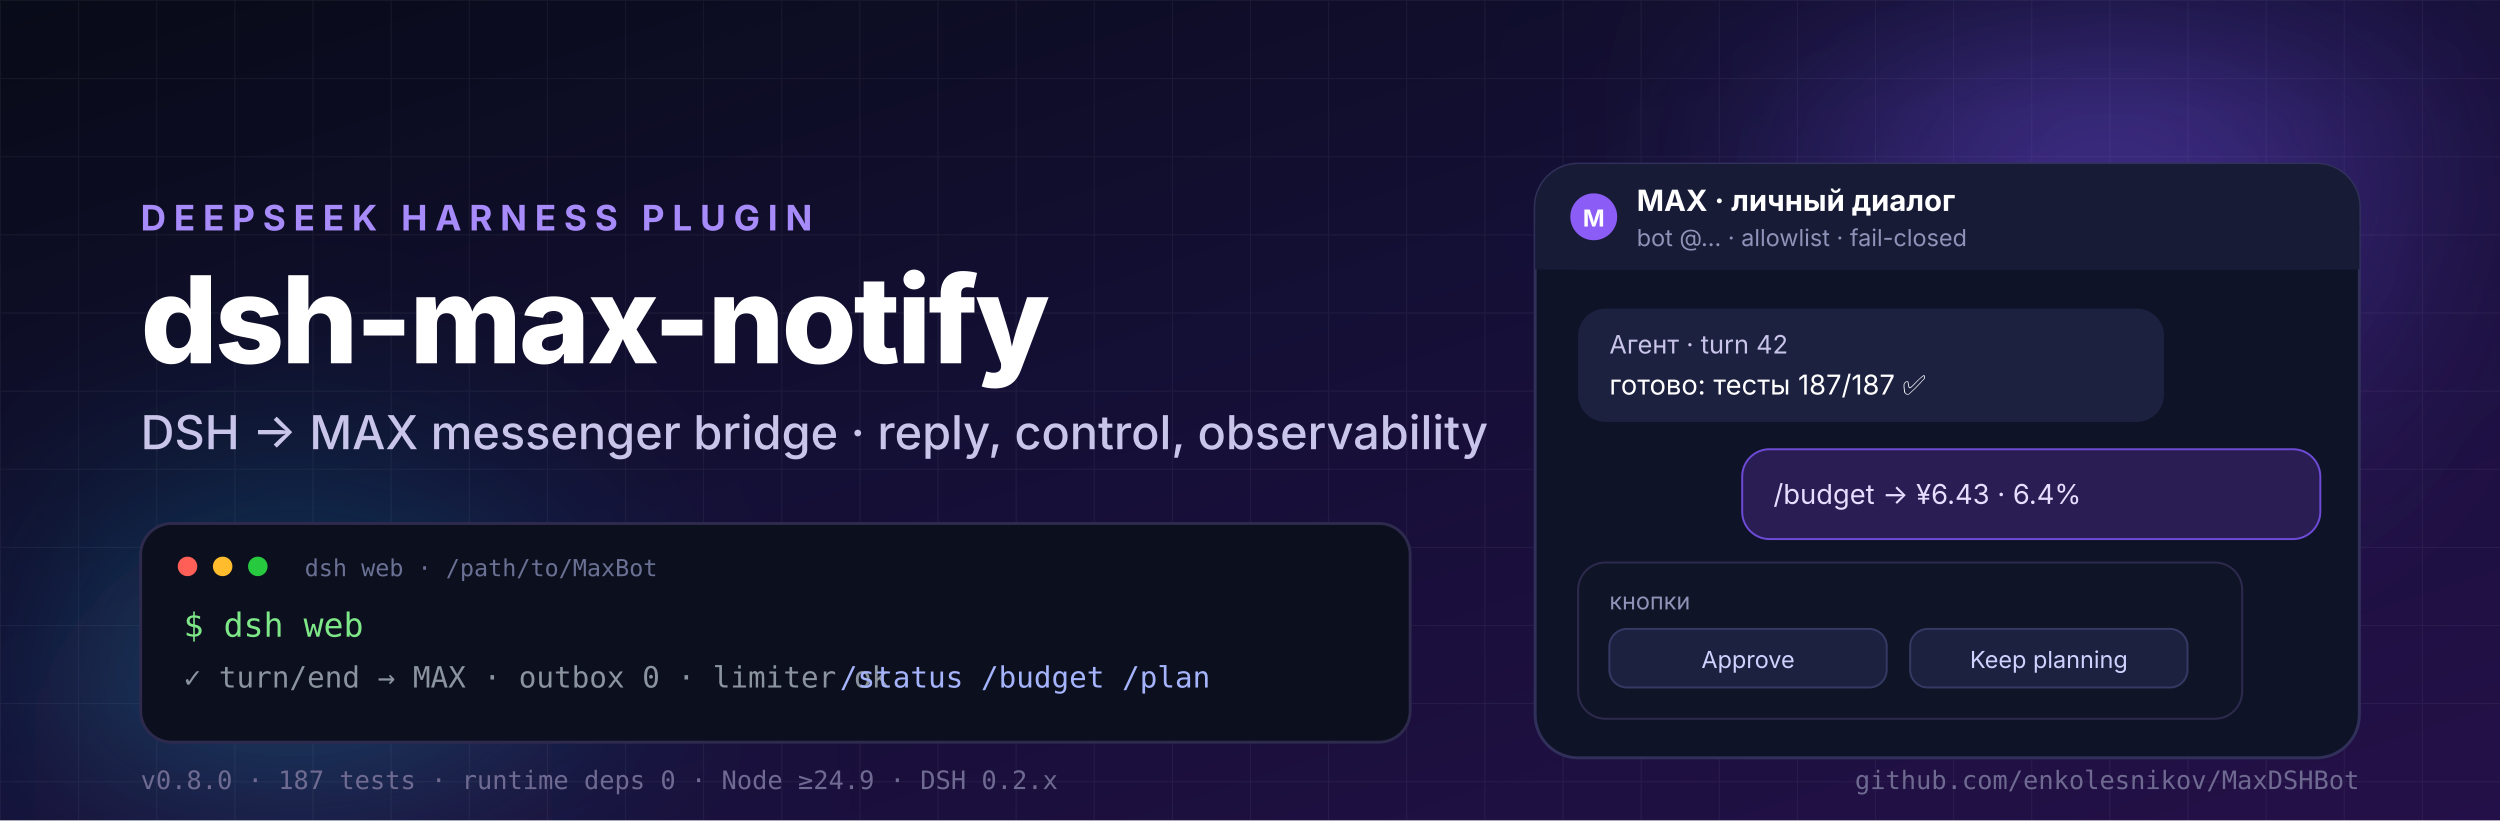
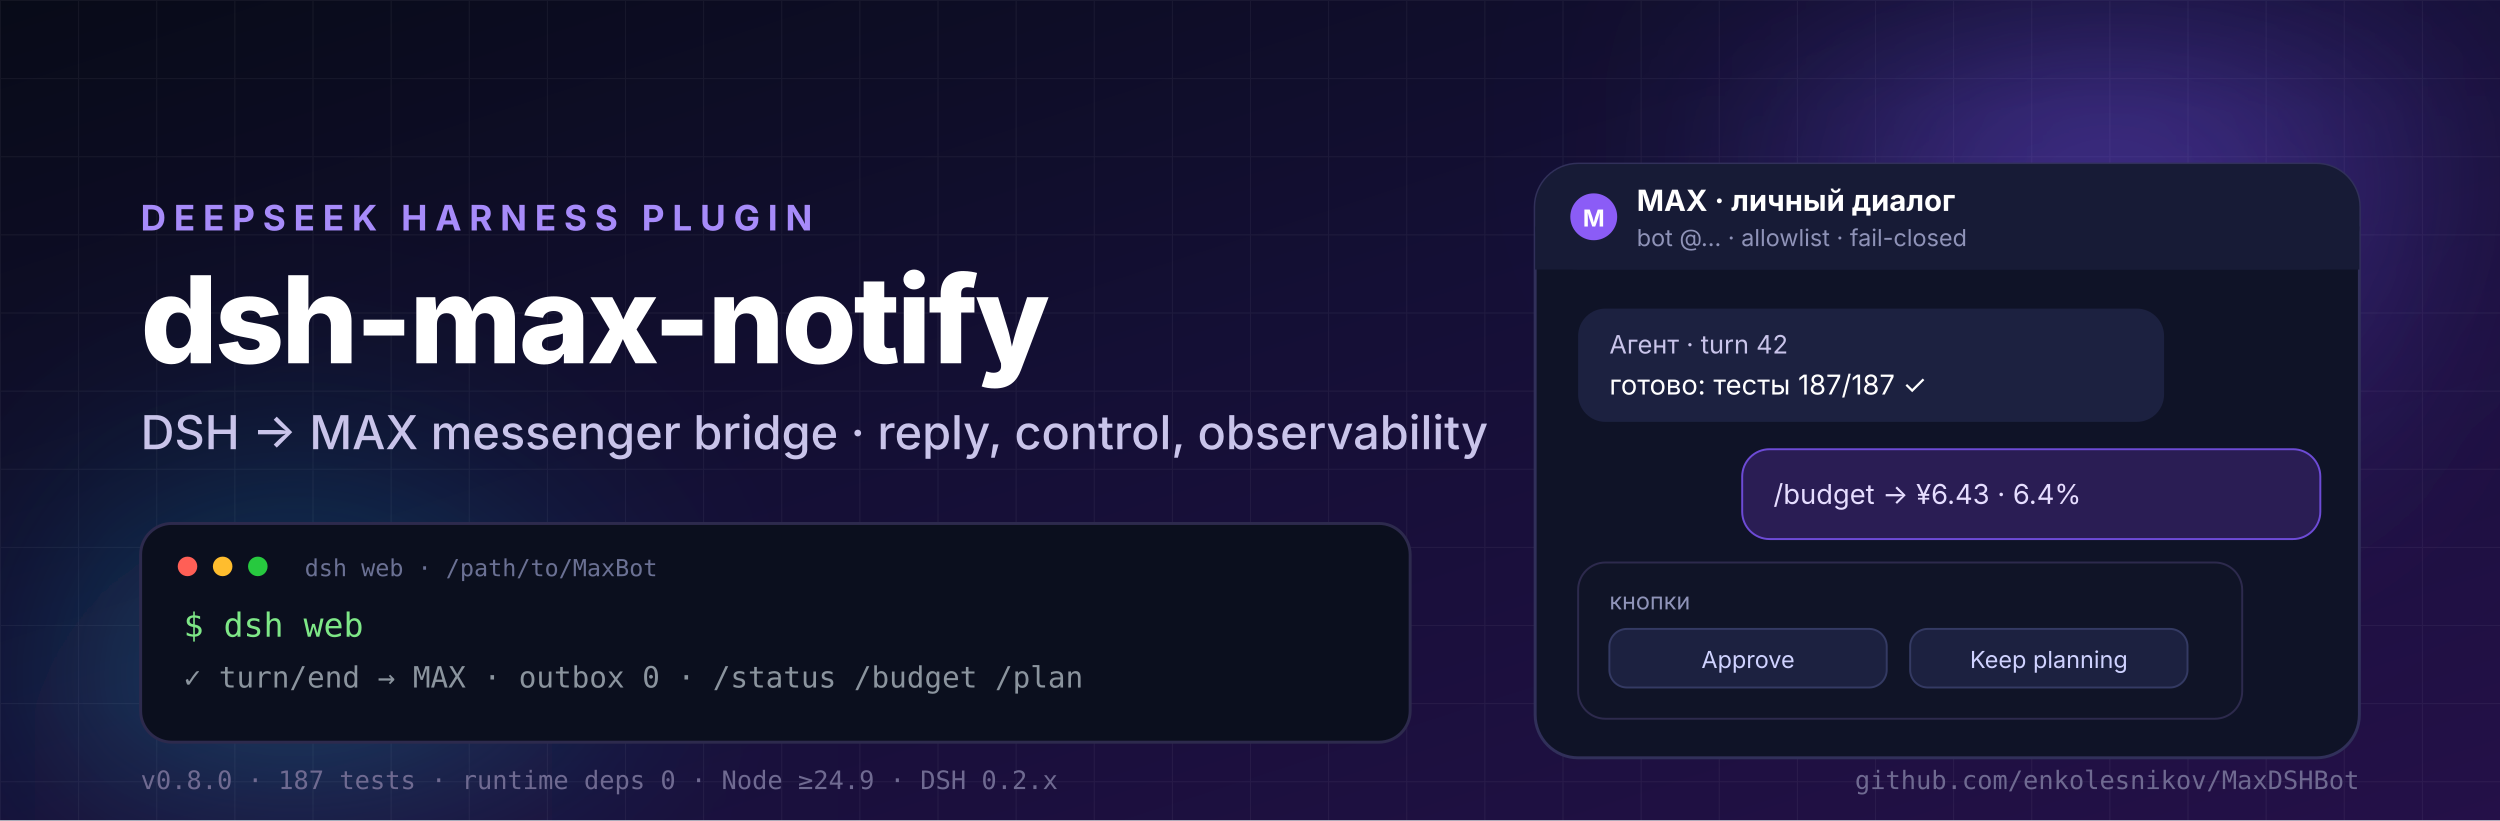
<svg xmlns="http://www.w3.org/2000/svg" width="1280" height="420" viewBox="0 0 1280 420" role="img" aria-label="dsh-max-notify — DSH to MAX messenger bridge">
  <defs>
    <linearGradient id="bg" x1="0" y1="0" x2="1" y2="1">
      <stop offset="0" stop-color="#080b18" />
      <stop offset="0.45" stop-color="#140f35" />
      <stop offset="1" stop-color="#241048" />
    </linearGradient>
    <radialGradient id="glowA" cx="50%" cy="50%" r="50%">
      <stop offset="0" stop-color="#7c5cff" stop-opacity="0.55" />
      <stop offset="1" stop-color="#7c5cff" stop-opacity="0" />
    </radialGradient>
    <radialGradient id="glowB" cx="50%" cy="50%" r="50%">
      <stop offset="0" stop-color="#22d3ee" stop-opacity="0.4" />
      <stop offset="1" stop-color="#22d3ee" stop-opacity="0" />
    </radialGradient>
    <linearGradient id="accent" x1="0" y1="0" x2="1" y2="0">
      <stop offset="0" stop-color="#a78bfa" />
      <stop offset="0.5" stop-color="#8b5cf6" />
      <stop offset="1" stop-color="#22d3ee" />
    </linearGradient>
    <pattern id="grid" width="40" height="40" patternUnits="userSpaceOnUse">
      <path d="M 40 0 L 0 0 0 40" fill="none" stroke="#ffffff" stroke-opacity="0.05" stroke-width="1" />
    </pattern>
    <filter id="soft" x="-40%" y="-40%" width="180%" height="180%">
      <feGaussianBlur stdDeviation="60" />
    </filter>
  </defs>
  <rect width="1280" height="420" fill="url(#bg)" />
  <rect width="1280" height="420" fill="url(#grid)" />
  <circle cx="1080" cy="70" r="220" fill="url(#glowA)" filter="url(#soft)" />
  <circle cx="150" cy="400" r="200" fill="url(#glowB)" filter="url(#soft)" />
  <g font-family="Inter, Segoe UI, Helvetica, Arial, sans-serif">
    <text x="72" y="118" fill="#a78bfa" font-size="18" font-weight="700" letter-spacing="4">DEEPSEEK HARNESS PLUGIN</text>
    <text x="72" y="186" fill="#ffffff" font-size="62" font-weight="800" letter-spacing="-1.5">dsh-max-notify</text>
    <text x="72" y="230" fill="#c9c4ea" font-size="24" font-weight="500">DSH → MAX messenger bridge · reply, control, observability</text>
    <g>
      <rect x="72" y="268" width="650" height="112" rx="16" fill="#0b0f1e" stroke="#2d2a4d" stroke-width="1.5" />
      <circle cx="96" cy="290" r="5" fill="#ff5f56" />
      <circle cx="114" cy="290" r="5" fill="#ffbd2e" />
      <circle cx="132" cy="290" r="5" fill="#27c93f" />
      <text x="156" y="295" fill="#6b7194" font-family="ui-monospace, SFMono-Regular, Menlo, monospace" font-size="12">dsh web · /path/to/MaxBot</text>
      <text x="94" y="326" fill="#7ee787" font-family="ui-monospace, SFMono-Regular, Menlo, monospace" font-size="17">$ dsh web</text>
-       <text x="94" y="352" fill="#8b949e" font-family="ui-monospace, SFMono-Regular, Menlo, monospace" font-size="15">✓ turn/end → MAX · outbox 0 · limiter ok</text>
-       <text x="430" y="352" fill="#a5b4fc" font-family="ui-monospace, SFMono-Regular, Menlo, monospace" font-size="15">/status /budget /plan</text>
+       <text x="94" y="352" fill="#8b949e" font-family="ui-monospace, SFMono-Regular, Menlo, monospace" font-size="15">✓ turn/end → MAX · outbox 0 · /status /budget /plan</text>
    </g>
    <g>
      <rect x="786" y="84" width="422" height="304" rx="22" fill="#0f1327" stroke="#31305a" stroke-width="1.5" />
      <rect x="786" y="84" width="422" height="54" rx="22" fill="#171b36" />
      <rect x="786" y="116" width="422" height="22" fill="#171b36" />
      <circle cx="816" cy="111" r="12" fill="#8b5cf6" />
      <text x="816" y="116" fill="#ffffff" font-size="12" font-weight="700" text-anchor="middle">M</text>
      <text x="838" y="108" fill="#ffffff" font-size="15" font-weight="700">MAX · личный диалог</text>
      <text x="838" y="126" fill="#8f93b8" font-size="12">bot @… · allowlist · fail-closed</text>
      <rect x="808" y="158" width="300" height="58" rx="14" fill="#1c2140" />
      <text x="824" y="181" fill="#c9c4ea" font-size="13">Агент · turn 42</text>
-       <text x="824" y="202" fill="#ffffff" font-size="14">готово: тесты 187/187 ✅</text>
+       <text x="824" y="202" fill="#ffffff" font-size="14">готово: тесты 187/187 ✓</text>
      <rect x="892" y="230" width="296" height="46" rx="14" fill="#2a1d54" stroke="#6d4bd6" />
      <text x="908" y="258" fill="#e6ddff" font-size="14">/budget → ¥6.43 · 6.4%</text>
      <rect x="808" y="288" width="340" height="80" rx="14" fill="#101427" stroke="#2d2a4d" />
      <text x="824" y="312" fill="#8f93b8" font-size="12">кнопки</text>
      <rect x="824" y="322" width="142" height="30" rx="9" fill="#1c2140" stroke="#343a63" />
      <text x="895" y="342" fill="#cfd2ff" font-size="12" text-anchor="middle">Approve</text>
      <rect x="978" y="322" width="142" height="30" rx="9" fill="#1c2140" stroke="#343a63" />
      <text x="1049" y="342" fill="#cfd2ff" font-size="12" text-anchor="middle">Keep planning</text>
    </g>
    <g font-family="ui-monospace, SFMono-Regular, Menlo, monospace">
      <text x="72" y="404" fill="#6f6a91" font-size="13">v0.8.0 · 187 tests · runtime deps 0 · Node ≥24.9 · DSH 0.2.x</text>
      <text x="1208" y="404" fill="#6f6a91" font-size="13" text-anchor="end">github.com/enkolesnikov/MaxDSHBot</text>
    </g>
  </g>
</svg>
